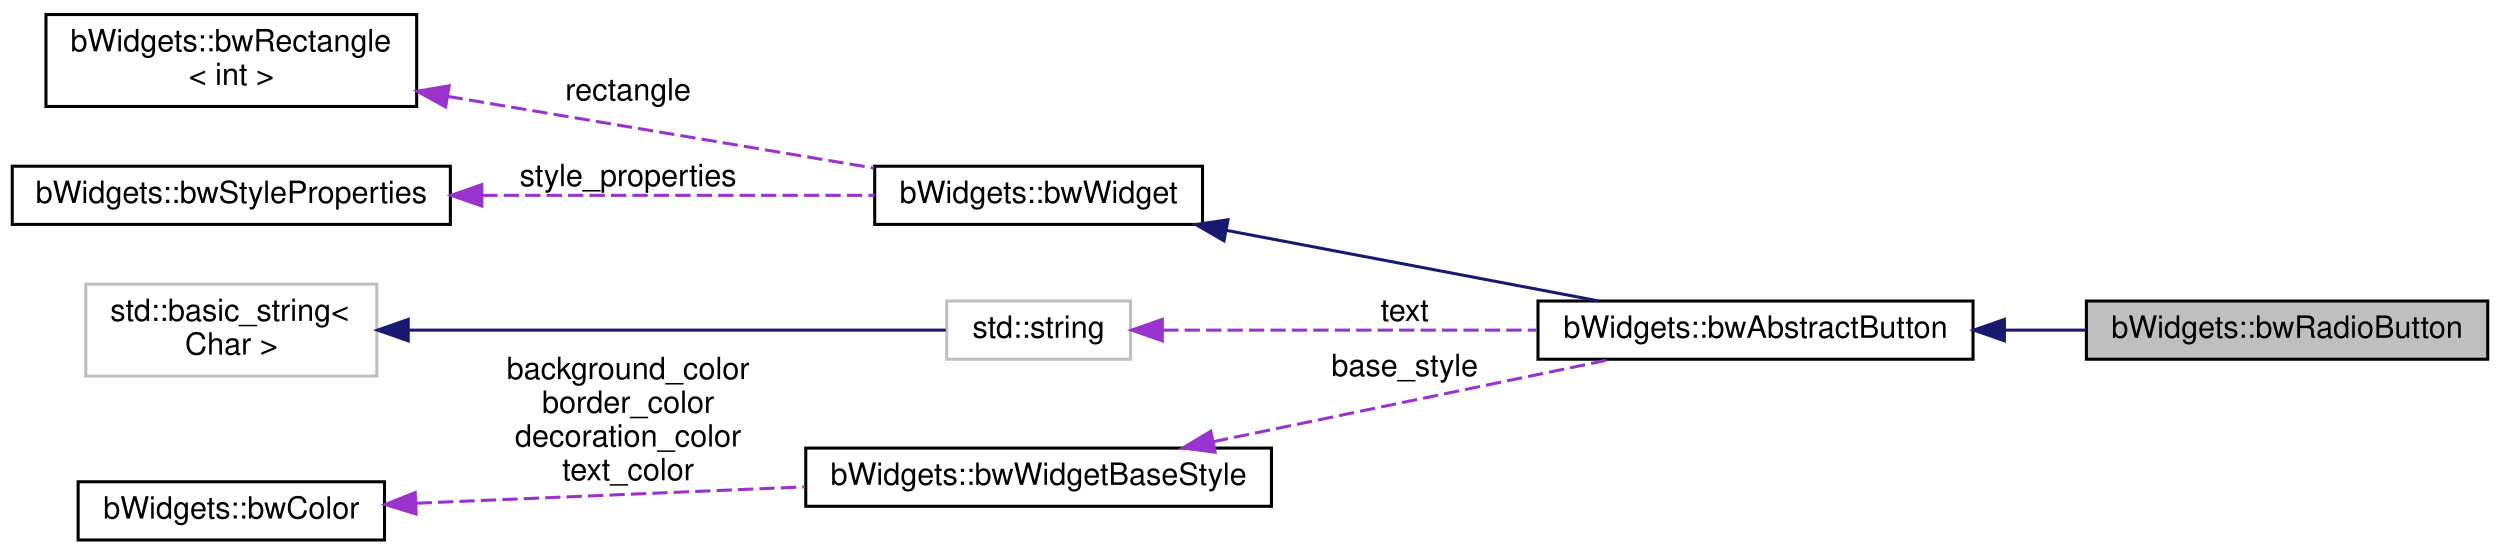
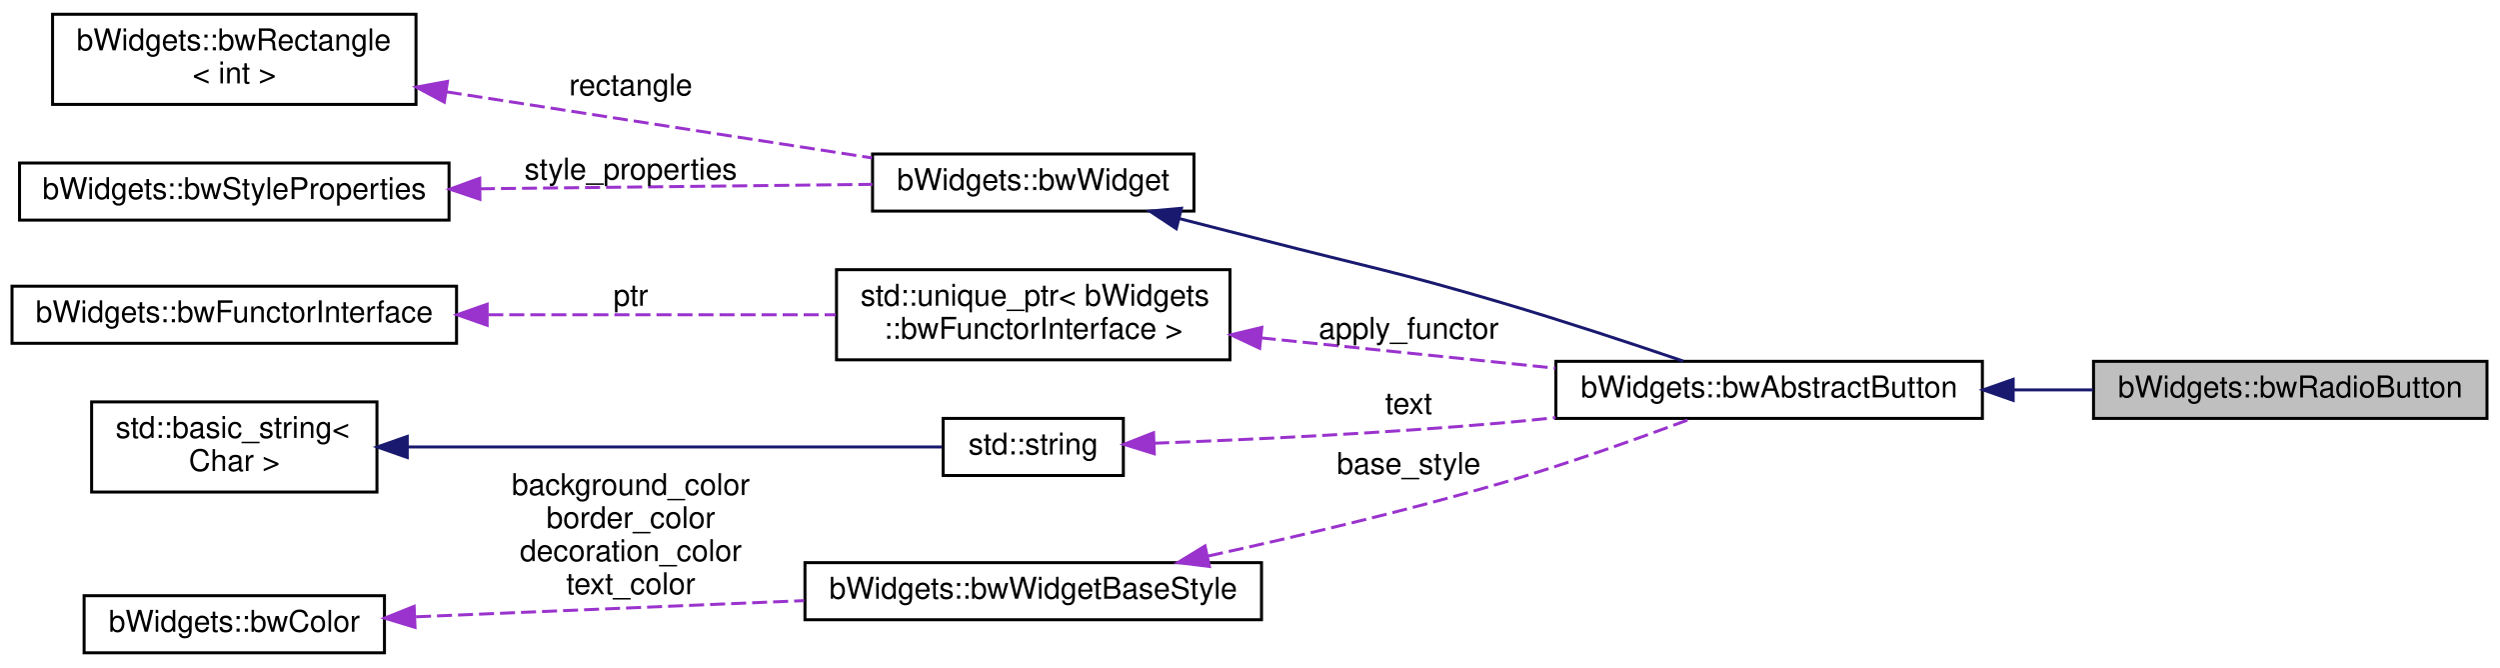
- <svg xmlns="http://www.w3.org/2000/svg" xmlns:xlink="http://www.w3.org/1999/xlink" width="816pt" height="181pt" viewBox="0.00 0.00 816.00 180.50">
-   <g id="graph0" class="graph" transform="scale(1 1) rotate(0) translate(4 176.5)">
+ <svg xmlns="http://www.w3.org/2000/svg" xmlns:xlink="http://www.w3.org/1999/xlink" width="832pt" height="222pt" viewBox="0.00 0.00 832.00 221.50">
+   <g id="graph0" class="graph" transform="scale(1 1) rotate(0) translate(4 217.5)">
    <g id="node1" class="node">
      <g id="a_node1">
        <a xlink:title="A radio-button like widget retaining a pressed state once pressed.">
-           <polygon fill="#bfbfbf" stroke="black" points="677,-59.5 677,-78.5 808,-78.5 808,-59.5 677,-59.5" />
-           <text text-anchor="middle" x="742.5" y="-66.5" font-family="Helvetica,sans-Serif" font-size="10.00">bWidgets::bwRadioButton</text>
+           <polygon fill="#bfbfbf" stroke="black" points="693,-78.5 693,-97.5 824,-97.5 824,-78.5 693,-78.5" />
+           <text text-anchor="middle" x="758.5" y="-85.5" font-family="Helvetica,sans-Serif" font-size="10.00">bWidgets::bwRadioButton</text>
        </a>
      </g>
    </g>
    <g id="node2" class="node">
      <g id="a_node2">
        <a xlink:href="classbWidgets_1_1bwAbstractButton.html" target="_top" xlink:title="Base class for button like widgets.">
-           <polygon fill="none" stroke="black" points="498,-59.5 498,-78.5 640,-78.5 640,-59.5 498,-59.5" />
-           <text text-anchor="middle" x="569" y="-66.5" font-family="Helvetica,sans-Serif" font-size="10.00">bWidgets::bwAbstractButton</text>
+           <polygon fill="none" stroke="black" points="514,-78.5 514,-97.5 656,-97.5 656,-78.5 514,-78.5" />
+           <text text-anchor="middle" x="585" y="-85.5" font-family="Helvetica,sans-Serif" font-size="10.00">bWidgets::bwAbstractButton</text>
        </a>
      </g>
    </g>
    <g id="edge1" class="edge">
-       <path fill="none" stroke="midnightblue" d="M650.27,-69C659.19,-69 668.18,-69 676.87,-69" />
-       <polygon fill="midnightblue" stroke="midnightblue" points="650.25,-65.5 640.25,-69 650.25,-72.5 650.25,-65.5" />
+       <path fill="none" stroke="midnightblue" d="M666.27,-88C675.19,-88 684.18,-88 692.87,-88" />
+       <polygon fill="midnightblue" stroke="midnightblue" points="666.25,-84.5 656.25,-88 666.25,-91.5 666.25,-84.5" />
    </g>
    <g id="node3" class="node">
      <g id="a_node3">
        <a xlink:href="classbWidgets_1_1bwWidget.html" target="_top" xlink:title="Abstract base class that all widgets derive from.">
-           <polygon fill="none" stroke="black" points="281.5,-103.5 281.5,-122.5 388.5,-122.5 388.5,-103.5 281.5,-103.5" />
-           <text text-anchor="middle" x="335" y="-110.5" font-family="Helvetica,sans-Serif" font-size="10.00">bWidgets::bwWidget</text>
+           <polygon fill="none" stroke="black" points="286.5,-147.5 286.5,-166.5 393.5,-166.5 393.5,-147.5 286.5,-147.5" />
+           <text text-anchor="middle" x="340" y="-154.5" font-family="Helvetica,sans-Serif" font-size="10.00">bWidgets::bwWidget</text>
        </a>
      </g>
    </g>
    <g id="edge2" class="edge">
-       <path fill="none" stroke="midnightblue" d="M396.2,-101.58C433.95,-94.42 482.06,-85.3 517.76,-78.53" />
-       <polygon fill="midnightblue" stroke="midnightblue" points="395.51,-98.15 386.34,-103.45 396.82,-105.03 395.51,-98.15" />
+       <path fill="none" stroke="midnightblue" d="M388.51,-145.03C397.64,-142.71 407.12,-140.29 416,-138 451.6,-128.82 460.75,-127.42 496,-117 516.36,-110.98 539.12,-103.46 556.39,-97.58" />
+       <polygon fill="midnightblue" stroke="midnightblue" points="387.62,-141.64 378.79,-147.49 389.34,-148.43 387.62,-141.64" />
    </g>
    <g id="node4" class="node">
      <g id="a_node4">
        <a xlink:href="classbWidgets_1_1bwRectangle.html" target="_top" xlink:title=" ">
-           <polygon fill="none" stroke="black" points="11,-142 11,-172 132,-172 132,-142 11,-142" />
-           <text text-anchor="start" x="19" y="-160" font-family="Helvetica,sans-Serif" font-size="10.00">bWidgets::bwRectangle</text>
-           <text text-anchor="middle" x="71.5" y="-149" font-family="Helvetica,sans-Serif" font-size="10.00">&lt; int &gt;</text>
+           <polygon fill="none" stroke="black" points="13.5,-183 13.5,-213 134.5,-213 134.5,-183 13.5,-183" />
+           <text text-anchor="start" x="21.5" y="-201" font-family="Helvetica,sans-Serif" font-size="10.00">bWidgets::bwRectangle</text>
+           <text text-anchor="middle" x="74" y="-190" font-family="Helvetica,sans-Serif" font-size="10.00">&lt; int &gt;</text>
        </a>
      </g>
    </g>
    <g id="edge3" class="edge">
-       <path fill="none" stroke="#9a32cd" stroke-dasharray="5,2" d="M142.14,-145.28C185.81,-137.93 241.21,-128.61 281.24,-121.88" />
-       <polygon fill="#9a32cd" stroke="#9a32cd" points="141.45,-141.85 132.17,-146.96 142.61,-148.75 141.45,-141.85" />
-       <text text-anchor="middle" x="201" y="-144" font-family="Helvetica,sans-Serif" font-size="10.00"> rectangle</text>
+       <path fill="none" stroke="#9a32cd" stroke-dasharray="5,2" d="M144.72,-187.17C189.11,-180.28 245.71,-171.49 286.35,-165.18" />
+       <polygon fill="#9a32cd" stroke="#9a32cd" points="143.92,-183.75 134.58,-188.75 144.99,-190.67 143.92,-183.75" />
+       <text text-anchor="middle" x="206" y="-186" font-family="Helvetica,sans-Serif" font-size="10.00"> rectangle</text>
    </g>
    <g id="node5" class="node">
      <g id="a_node5">
        <a xlink:href="classbWidgets_1_1bwStyleProperties.html" target="_top" xlink:title="Manage a list of properties (bwStyleProperty instances).">
-           <polygon fill="none" stroke="black" points="0,-103.5 0,-122.5 143,-122.5 143,-103.5 0,-103.5" />
-           <text text-anchor="middle" x="71.5" y="-110.5" font-family="Helvetica,sans-Serif" font-size="10.00">bWidgets::bwStyleProperties</text>
+           <polygon fill="none" stroke="black" points="2.5,-144.5 2.5,-163.5 145.5,-163.5 145.5,-144.5 2.5,-144.5" />
+           <text text-anchor="middle" x="74" y="-151.5" font-family="Helvetica,sans-Serif" font-size="10.00">bWidgets::bwStyleProperties</text>
        </a>
      </g>
    </g>
    <g id="edge4" class="edge">
-       <path fill="none" stroke="#9a32cd" stroke-dasharray="5,2" d="M153.41,-113C195.1,-113 244.76,-113 281.44,-113" />
-       <polygon fill="#9a32cd" stroke="#9a32cd" points="153.27,-109.5 143.27,-113 153.27,-116.5 153.27,-109.5" />
-       <text text-anchor="middle" x="201" y="-116" font-family="Helvetica,sans-Serif" font-size="10.00"> style_properties</text>
+       <path fill="none" stroke="#9a32cd" stroke-dasharray="5,2" d="M155.79,-154.92C198.28,-155.4 249.15,-155.98 286.49,-156.4" />
+       <polygon fill="#9a32cd" stroke="#9a32cd" points="155.79,-151.42 145.75,-154.8 155.71,-158.42 155.79,-151.42" />
+       <text text-anchor="middle" x="206" y="-158" font-family="Helvetica,sans-Serif" font-size="10.00"> style_properties</text>
    </g>
    <g id="node6" class="node">
      <g id="a_node6">
        <a xlink:title=" ">
-           <polygon fill="none" stroke="#bfbfbf" points="305,-59.5 305,-78.5 365,-78.5 365,-59.5 305,-59.5" />
-           <text text-anchor="middle" x="335" y="-66.5" font-family="Helvetica,sans-Serif" font-size="10.00">std::string</text>
+           <polygon fill="none" stroke="black" points="274.5,-98 274.5,-128 405.5,-128 405.5,-98 274.5,-98" />
+           <text text-anchor="start" x="282.5" y="-116" font-family="Helvetica,sans-Serif" font-size="10.00">std::unique_ptr&lt; bWidgets</text>
+           <text text-anchor="middle" x="340" y="-105" font-family="Helvetica,sans-Serif" font-size="10.00">::bwFunctorInterface &gt;</text>
        </a>
      </g>
    </g>
    <g id="edge5" class="edge">
-       <path fill="none" stroke="#9a32cd" stroke-dasharray="5,2" d="M375.66,-69C409.03,-69 457.58,-69 497.55,-69" />
-       <polygon fill="#9a32cd" stroke="#9a32cd" points="375.38,-65.5 365.38,-69 375.38,-72.5 375.38,-65.5" />
-       <text text-anchor="middle" x="454.5" y="-72" font-family="Helvetica,sans-Serif" font-size="10.00"> text</text>
+       <path fill="none" stroke="#9a32cd" stroke-dasharray="5,2" d="M415.76,-105.31C447,-102.09 483.1,-98.38 513.84,-95.22" />
+       <polygon fill="#9a32cd" stroke="#9a32cd" points="415.39,-101.83 405.8,-106.33 416.11,-108.79 415.39,-101.83" />
+       <text text-anchor="middle" x="465" y="-105" font-family="Helvetica,sans-Serif" font-size="10.00"> apply_functor</text>
    </g>
    <g id="node7" class="node">
      <g id="a_node7">
-         <a xlink:title=" ">
-           <polygon fill="none" stroke="#bfbfbf" points="24,-54 24,-84 119,-84 119,-54 24,-54" />
-           <text text-anchor="start" x="32" y="-72" font-family="Helvetica,sans-Serif" font-size="10.00">std::basic_string&lt;</text>
-           <text text-anchor="middle" x="71.5" y="-61" font-family="Helvetica,sans-Serif" font-size="10.00"> Char &gt;</text>
+         <a xlink:href="classbWidgets_1_1bwFunctorInterface.html" target="_top" xlink:title="Abstract function object class.">
+           <polygon fill="none" stroke="black" points="0,-103.5 0,-122.5 148,-122.5 148,-103.5 0,-103.5" />
+           <text text-anchor="middle" x="74" y="-110.5" font-family="Helvetica,sans-Serif" font-size="10.00">bWidgets::bwFunctorInterface</text>
        </a>
      </g>
    </g>
    <g id="edge6" class="edge">
-       <path fill="none" stroke="midnightblue" d="M129.36,-69C183.36,-69 262.38,-69 304.69,-69" />
-       <polygon fill="midnightblue" stroke="midnightblue" points="129.25,-65.5 119.25,-69 129.25,-72.5 129.25,-65.5" />
+       <path fill="none" stroke="#9a32cd" stroke-dasharray="5,2" d="M158.56,-113C195.95,-113 239.35,-113 274.22,-113" />
+       <polygon fill="#9a32cd" stroke="#9a32cd" points="158.19,-109.5 148.19,-113 158.19,-116.5 158.19,-109.5" />
+       <text text-anchor="middle" x="206" y="-116" font-family="Helvetica,sans-Serif" font-size="10.00"> ptr</text>
    </g>
    <g id="node8" class="node">
      <g id="a_node8">
-         <a xlink:href="classbWidgets_1_1bwWidgetBaseStyle.html" target="_top" xlink:title="Properties for typical widgets with roundbox corners.">
-           <polygon fill="none" stroke="black" points="259,-11.5 259,-30.5 411,-30.5 411,-11.5 259,-11.5" />
-           <text text-anchor="middle" x="335" y="-18.5" font-family="Helvetica,sans-Serif" font-size="10.00">bWidgets::bwWidgetBaseStyle</text>
+         <a xlink:title=" ">
+           <polygon fill="none" stroke="black" points="310,-59.5 310,-78.5 370,-78.5 370,-59.5 310,-59.5" />
+           <text text-anchor="middle" x="340" y="-66.5" font-family="Helvetica,sans-Serif" font-size="10.00">std::string</text>
        </a>
      </g>
    </g>
    <g id="edge7" class="edge">
-       <path fill="none" stroke="#9a32cd" stroke-dasharray="5,2" d="M391.94,-32.57C431.75,-40.81 484.6,-51.74 521.97,-59.48" />
-       <polygon fill="#9a32cd" stroke="#9a32cd" points="392.61,-29.14 382.11,-30.54 391.2,-35.99 392.61,-29.14" />
-       <text text-anchor="middle" x="454.5" y="-54" font-family="Helvetica,sans-Serif" font-size="10.00"> base_style</text>
+       <path fill="none" stroke="#9a32cd" stroke-dasharray="5,2" d="M380.27,-70.24C411.63,-71.42 456.69,-73.53 496,-77 501.83,-77.51 507.86,-78.12 513.92,-78.77" />
+       <polygon fill="#9a32cd" stroke="#9a32cd" points="380.3,-66.74 370.18,-69.87 380.05,-73.73 380.3,-66.74" />
+       <text text-anchor="middle" x="465" y="-80" font-family="Helvetica,sans-Serif" font-size="10.00"> text</text>
    </g>
    <g id="node9" class="node">
      <g id="a_node9">
-         <a xlink:href="classbWidgets_1_1bwColor.html" target="_top" xlink:title=" ">
-           <polygon fill="none" stroke="black" points="21.5,-0.5 21.5,-19.5 121.5,-19.5 121.5,-0.5 21.5,-0.5" />
-           <text text-anchor="middle" x="71.5" y="-7.5" font-family="Helvetica,sans-Serif" font-size="10.00">bWidgets::bwColor</text>
+         <a xlink:title=" ">
+           <polygon fill="none" stroke="black" points="26.5,-54 26.5,-84 121.5,-84 121.5,-54 26.5,-54" />
+           <text text-anchor="start" x="34.5" y="-72" font-family="Helvetica,sans-Serif" font-size="10.00">std::basic_string&lt;</text>
+           <text text-anchor="middle" x="74" y="-61" font-family="Helvetica,sans-Serif" font-size="10.00"> Char &gt;</text>
        </a>
      </g>
    </g>
    <g id="edge8" class="edge">
-       <path fill="none" stroke="#9a32cd" stroke-dasharray="5,2" d="M131.98,-12.5C169.58,-14.08 218.51,-16.14 258.79,-17.84" />
-       <polygon fill="#9a32cd" stroke="#9a32cd" points="131.82,-8.99 121.69,-12.07 131.53,-15.99 131.82,-8.99" />
-       <text text-anchor="middle" x="201" y="-53" font-family="Helvetica,sans-Serif" font-size="10.00"> background_color</text>
-       <text text-anchor="middle" x="201" y="-42" font-family="Helvetica,sans-Serif" font-size="10.00">border_color</text>
-       <text text-anchor="middle" x="201" y="-31" font-family="Helvetica,sans-Serif" font-size="10.00">decoration_color</text>
-       <text text-anchor="middle" x="201" y="-20" font-family="Helvetica,sans-Serif" font-size="10.00">text_color</text>
+       <path fill="none" stroke="midnightblue" d="M131.81,-69C186.43,-69 266.82,-69 309.64,-69" />
+       <polygon fill="midnightblue" stroke="midnightblue" points="131.59,-65.5 121.59,-69 131.59,-72.5 131.59,-65.5" />
+     </g>
+     <g id="node10" class="node">
+       <g id="a_node10">
+         <a xlink:href="classbWidgets_1_1bwWidgetBaseStyle.html" target="_top" xlink:title="Properties for typical widgets with roundbox corners.">
+           <polygon fill="none" stroke="black" points="264,-11.5 264,-30.5 416,-30.5 416,-11.5 264,-11.5" />
+           <text text-anchor="middle" x="340" y="-18.5" font-family="Helvetica,sans-Serif" font-size="10.00">bWidgets::bwWidgetBaseStyle</text>
+         </a>
+       </g>
+     </g>
+     <g id="edge9" class="edge">
+       <path fill="none" stroke="#9a32cd" stroke-dasharray="5,2" d="M398.25,-32.71C427.67,-39.13 463.97,-47.67 496,-57 517.62,-63.3 541.7,-71.9 559.2,-78.44" />
+       <polygon fill="#9a32cd" stroke="#9a32cd" points="398.66,-29.22 388.15,-30.53 397.19,-36.06 398.66,-29.22" />
+       <text text-anchor="middle" x="465" y="-60" font-family="Helvetica,sans-Serif" font-size="10.00"> base_style</text>
+     </g>
+     <g id="node11" class="node">
+       <g id="a_node11">
+         <a xlink:href="classbWidgets_1_1bwColor.html" target="_top" xlink:title=" ">
+           <polygon fill="none" stroke="black" points="24,-0.5 24,-19.5 124,-19.5 124,-0.5 24,-0.5" />
+           <text text-anchor="middle" x="74" y="-7.5" font-family="Helvetica,sans-Serif" font-size="10.00">bWidgets::bwColor</text>
+         </a>
+       </g>
+     </g>
+     <g id="edge10" class="edge">
+       <path fill="none" stroke="#9a32cd" stroke-dasharray="5,2" d="M134.5,-12.48C172.74,-14.07 222.76,-16.16 263.75,-17.86" />
+       <polygon fill="#9a32cd" stroke="#9a32cd" points="134.17,-8.96 124.04,-12.04 133.88,-15.96 134.17,-8.96" />
+       <text text-anchor="middle" x="206" y="-53" font-family="Helvetica,sans-Serif" font-size="10.00"> background_color</text>
+       <text text-anchor="middle" x="206" y="-42" font-family="Helvetica,sans-Serif" font-size="10.00">border_color</text>
+       <text text-anchor="middle" x="206" y="-31" font-family="Helvetica,sans-Serif" font-size="10.00">decoration_color</text>
+       <text text-anchor="middle" x="206" y="-20" font-family="Helvetica,sans-Serif" font-size="10.00">text_color</text>
    </g>
  </g>
</svg>
